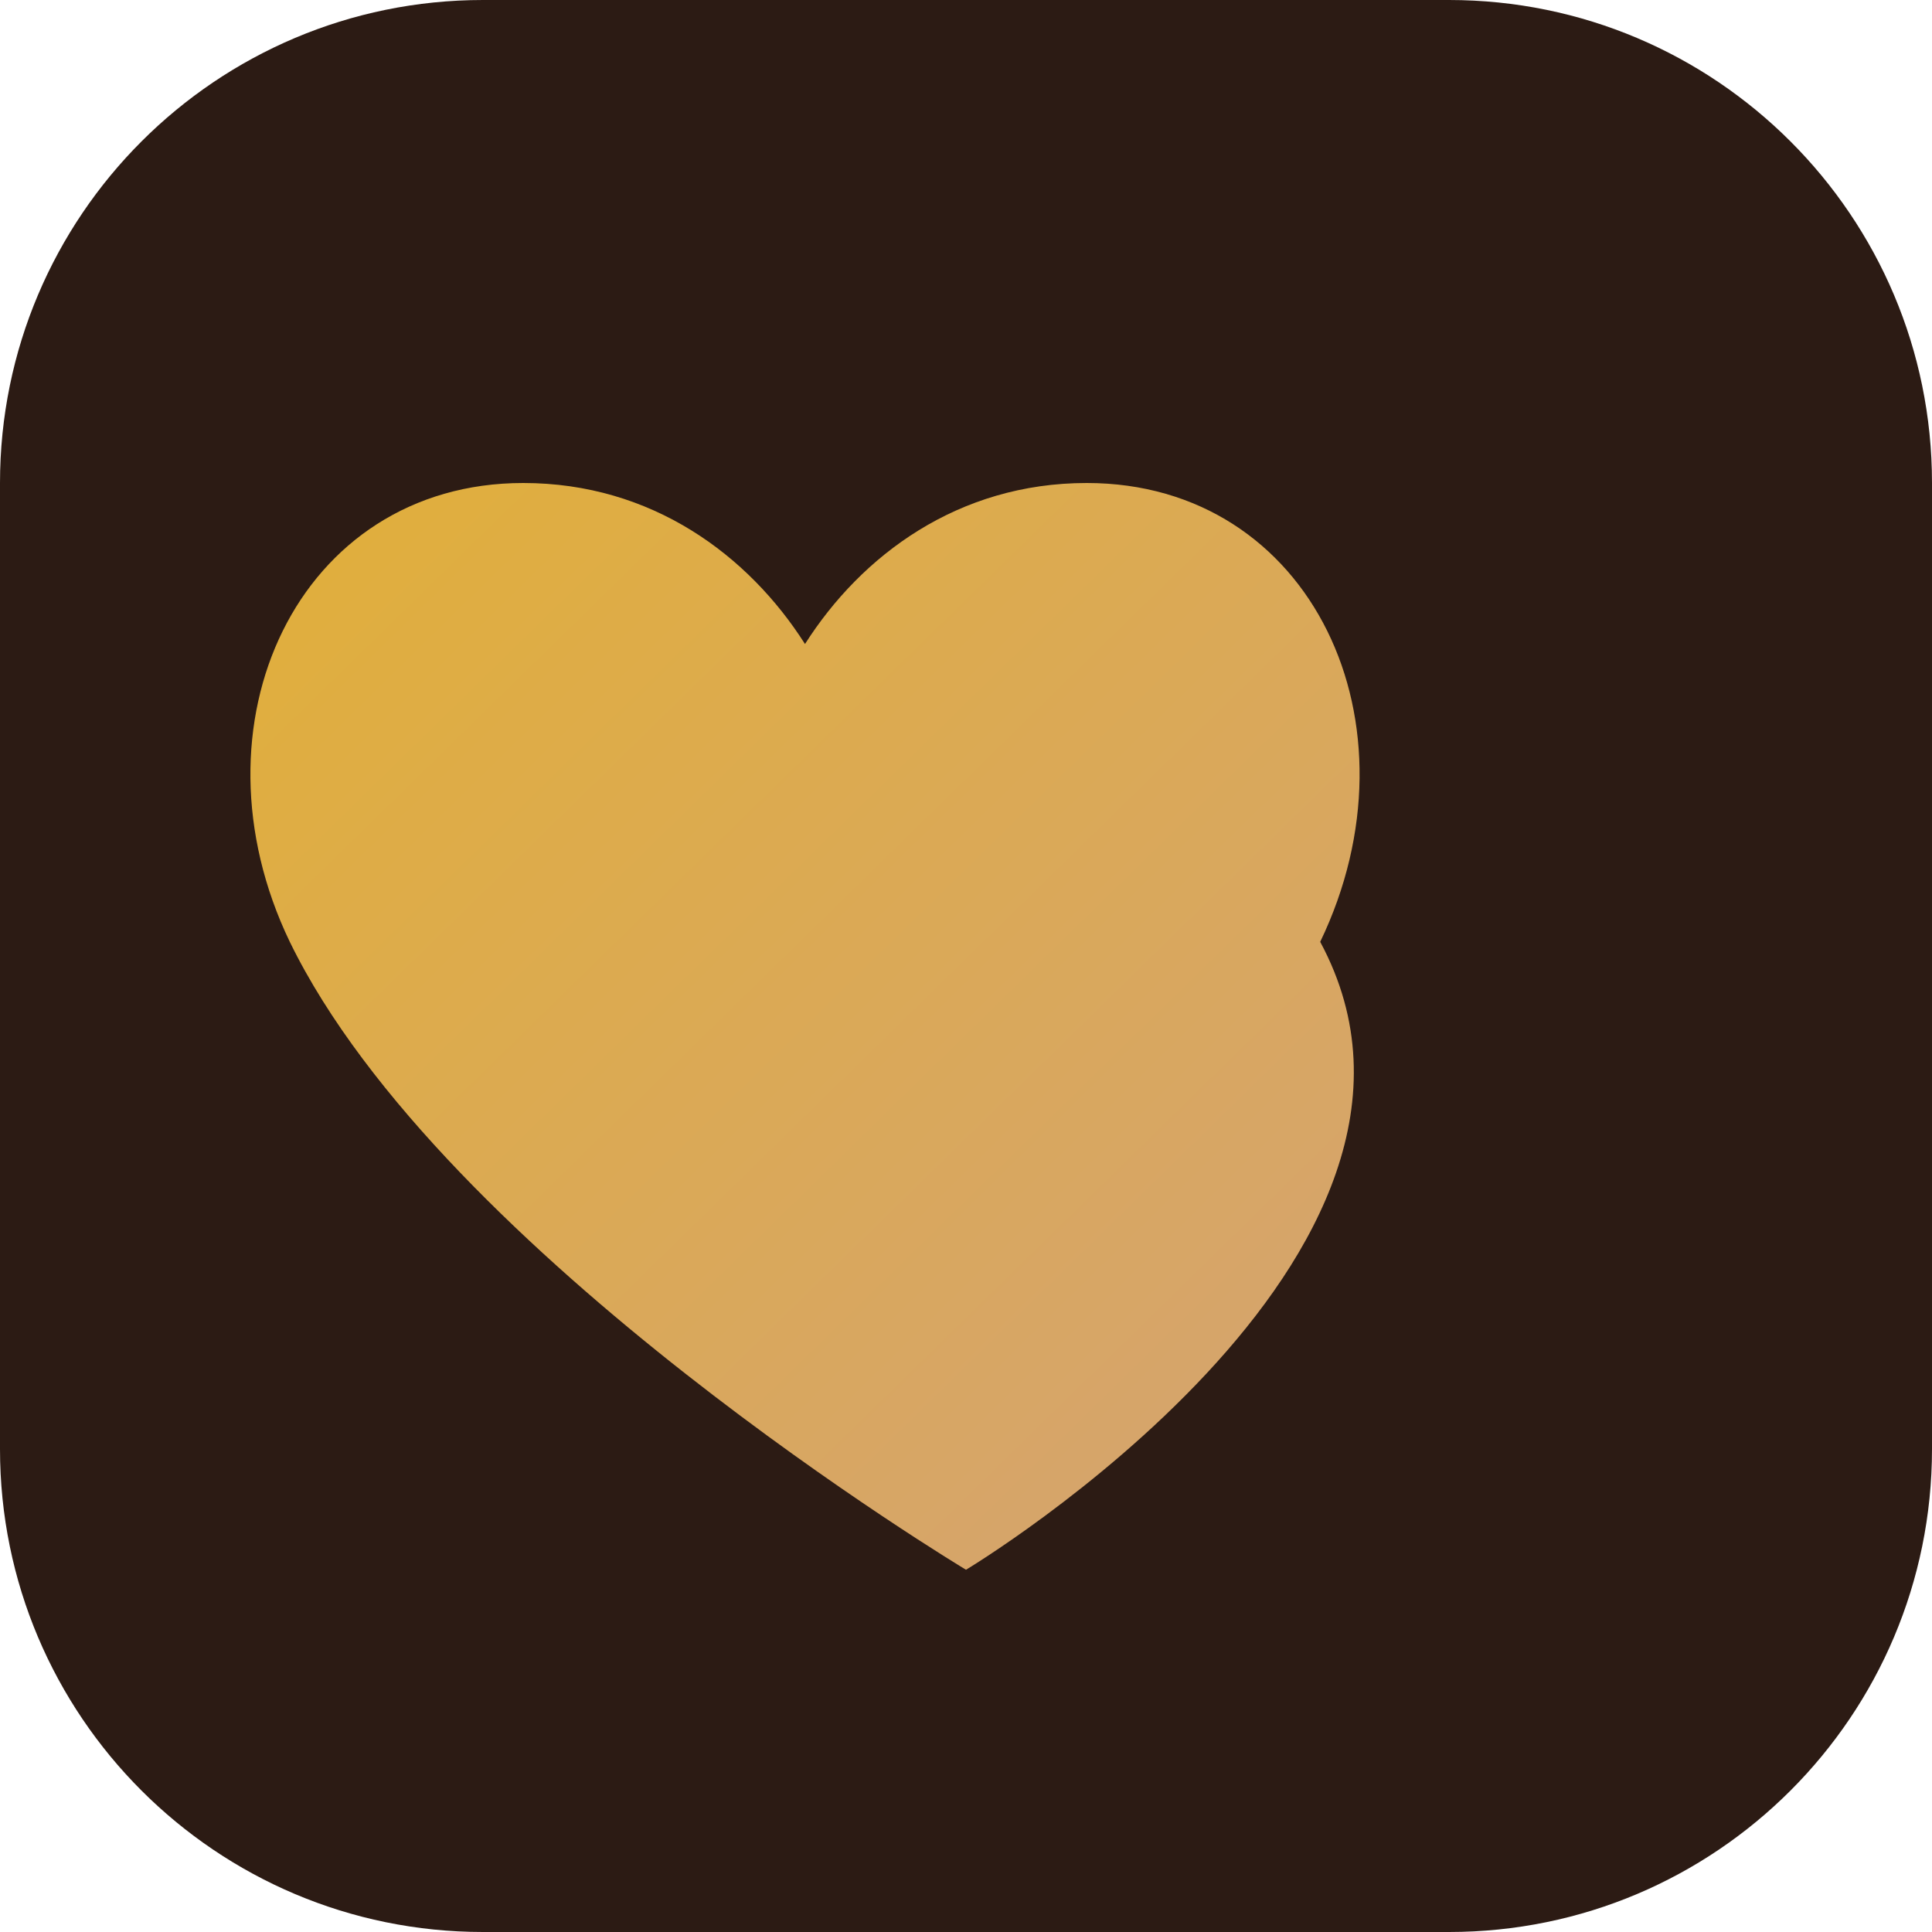
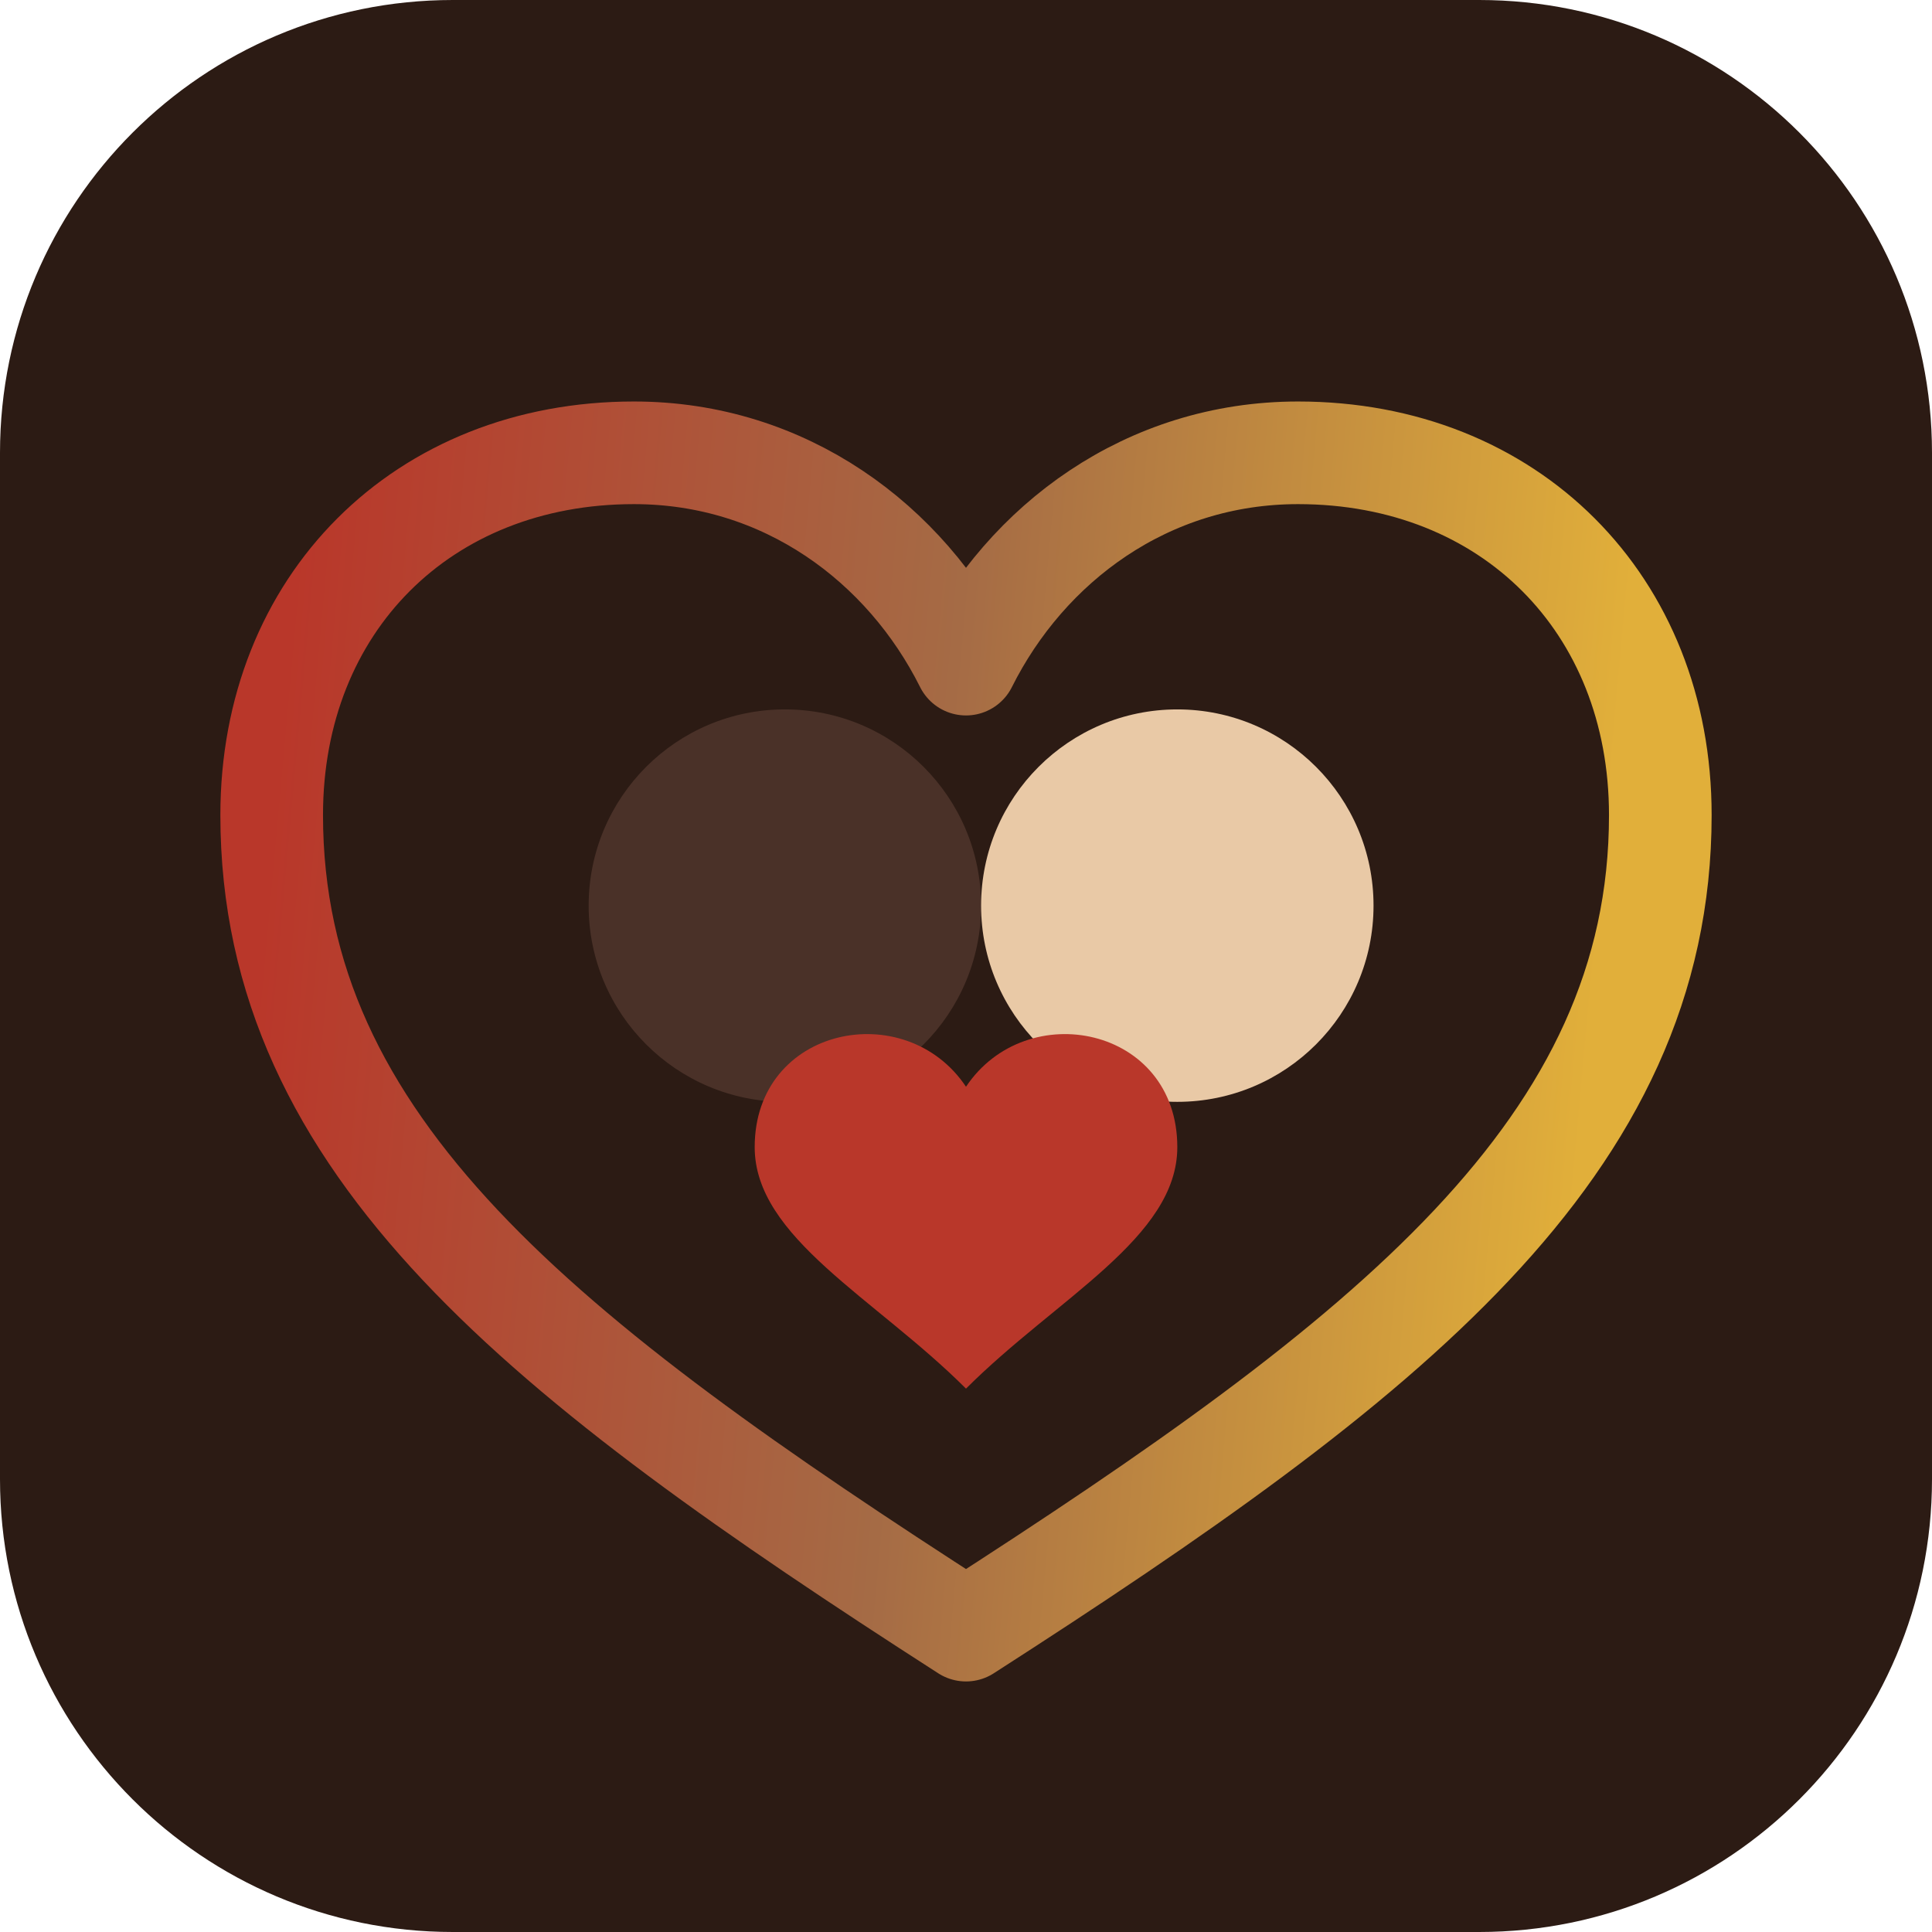
- <svg xmlns="http://www.w3.org/2000/svg" viewBox="0 0 24 24">
+ <svg xmlns="http://www.w3.org/2000/svg" viewBox="0 0 64 64">
  <defs>
-     <linearGradient id="g" x1="0" y1="0" x2="1" y2="1">
-       <stop offset="0" stop-color="#E1AF3A" />
-       <stop offset="1" stop-color="#D4A373" />
+     <linearGradient id="h" x1="10" y1="16" x2="54" y2="20" gradientUnits="userSpaceOnUse">
+       <stop offset="0" stop-color="#B9372A" />
+       <stop offset="0.5" stop-color="#A56B45" />
+       <stop offset="1" stop-color="#E1AF3A" />
    </linearGradient>
  </defs>
-   <rect width="24" height="24" rx="6" fill="#2C1B14" />
-   <path fill="url(#g)" d="M12 19.5S5.5 15.6 3.6 11.7C2.3 9 3.7 6 6.5 6c1.6 0 2.8.9 3.5 2 .7-1.1 1.9-2 3.5-2 2.8 0 4.2 3 2.9 5.7C18.5 15.6 12 19.5 12 19.5z" />
+   <rect width="64" height="64" rx="15" fill="#2C1B14" />
+   <path d="M32 54 C18 45 9 38 9 27 C9 20 14 15 21 15 C26 15 30 18 32 22 C34 18 38 15 43 15 C50 15 55 20 55 27 C55 38 46 45 32 54 Z" fill="none" stroke="url(#h)" stroke-width="3.4" stroke-linejoin="round" />
+   <circle cx="26" cy="30" r="6.5" fill="#4A3128" />
+   <circle cx="39" cy="30" r="6.5" fill="#E9C9A6" />
+   <path d="M32 36 c-2 -3 -7 -2 -7 2 c0 3 4 5 7 8 c3 -3 7 -5 7 -8 c0 -4 -5 -5 -7 -2 Z" fill="#B9372A" />
</svg>
